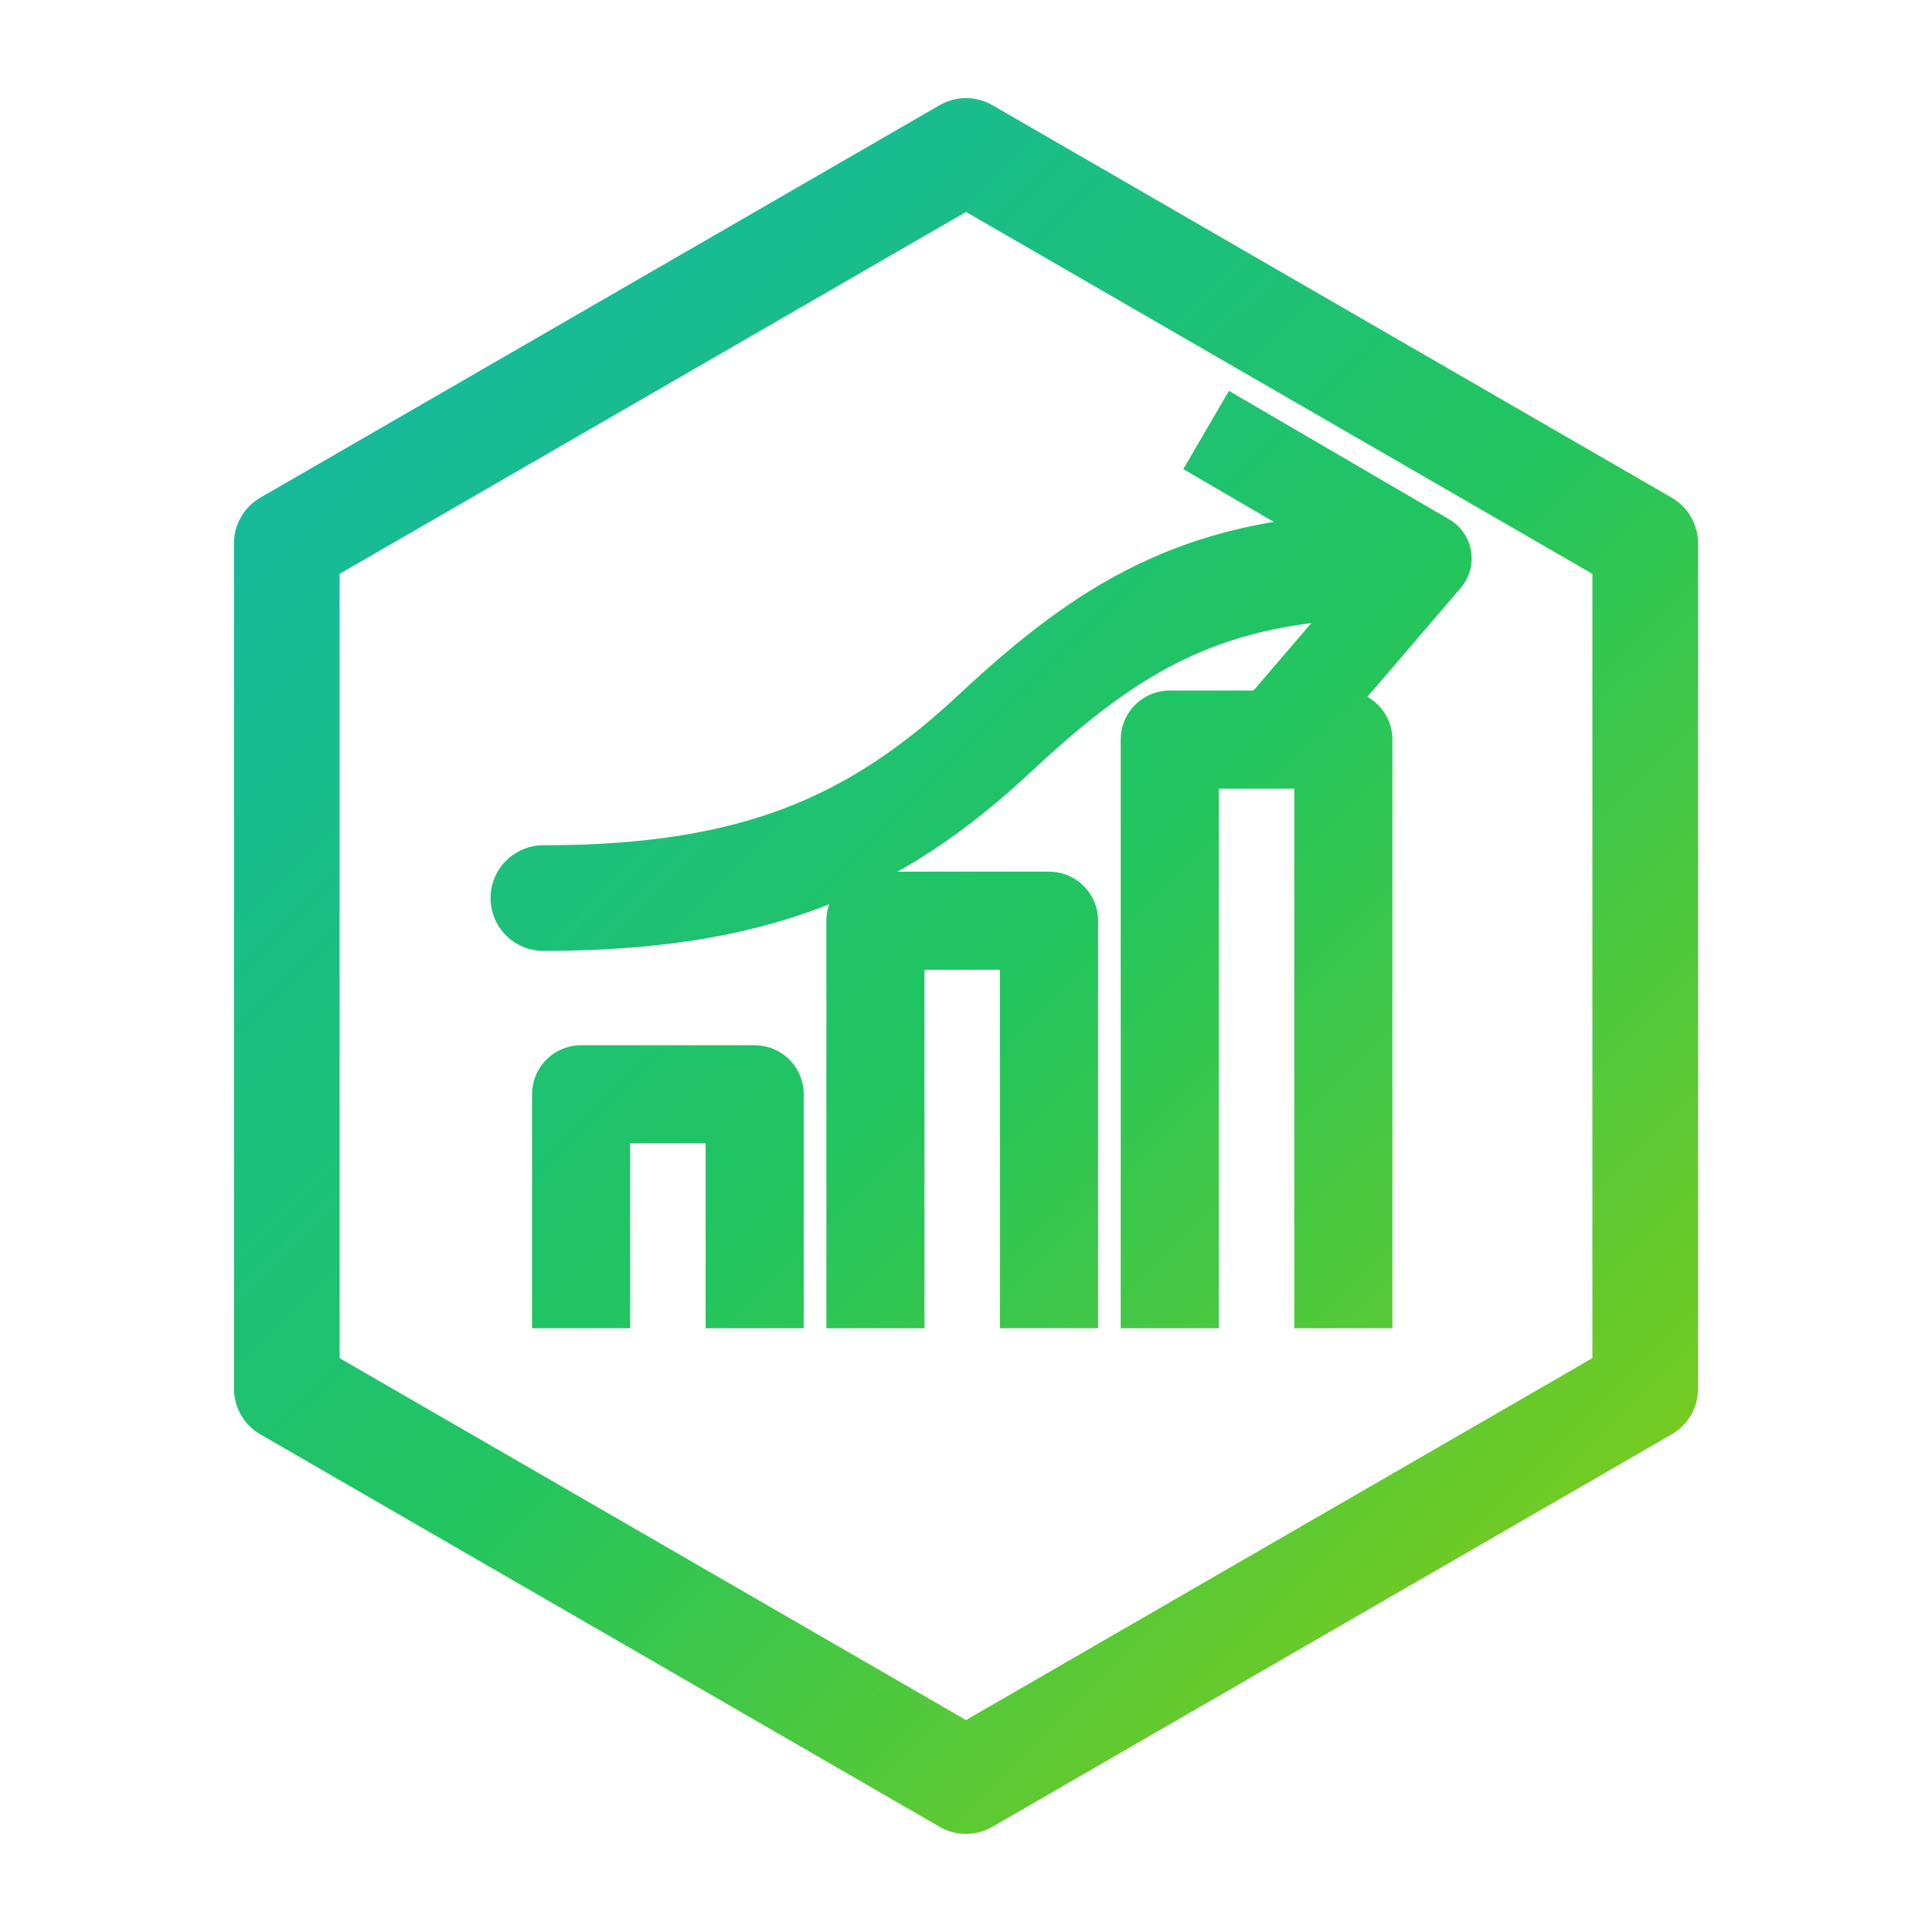
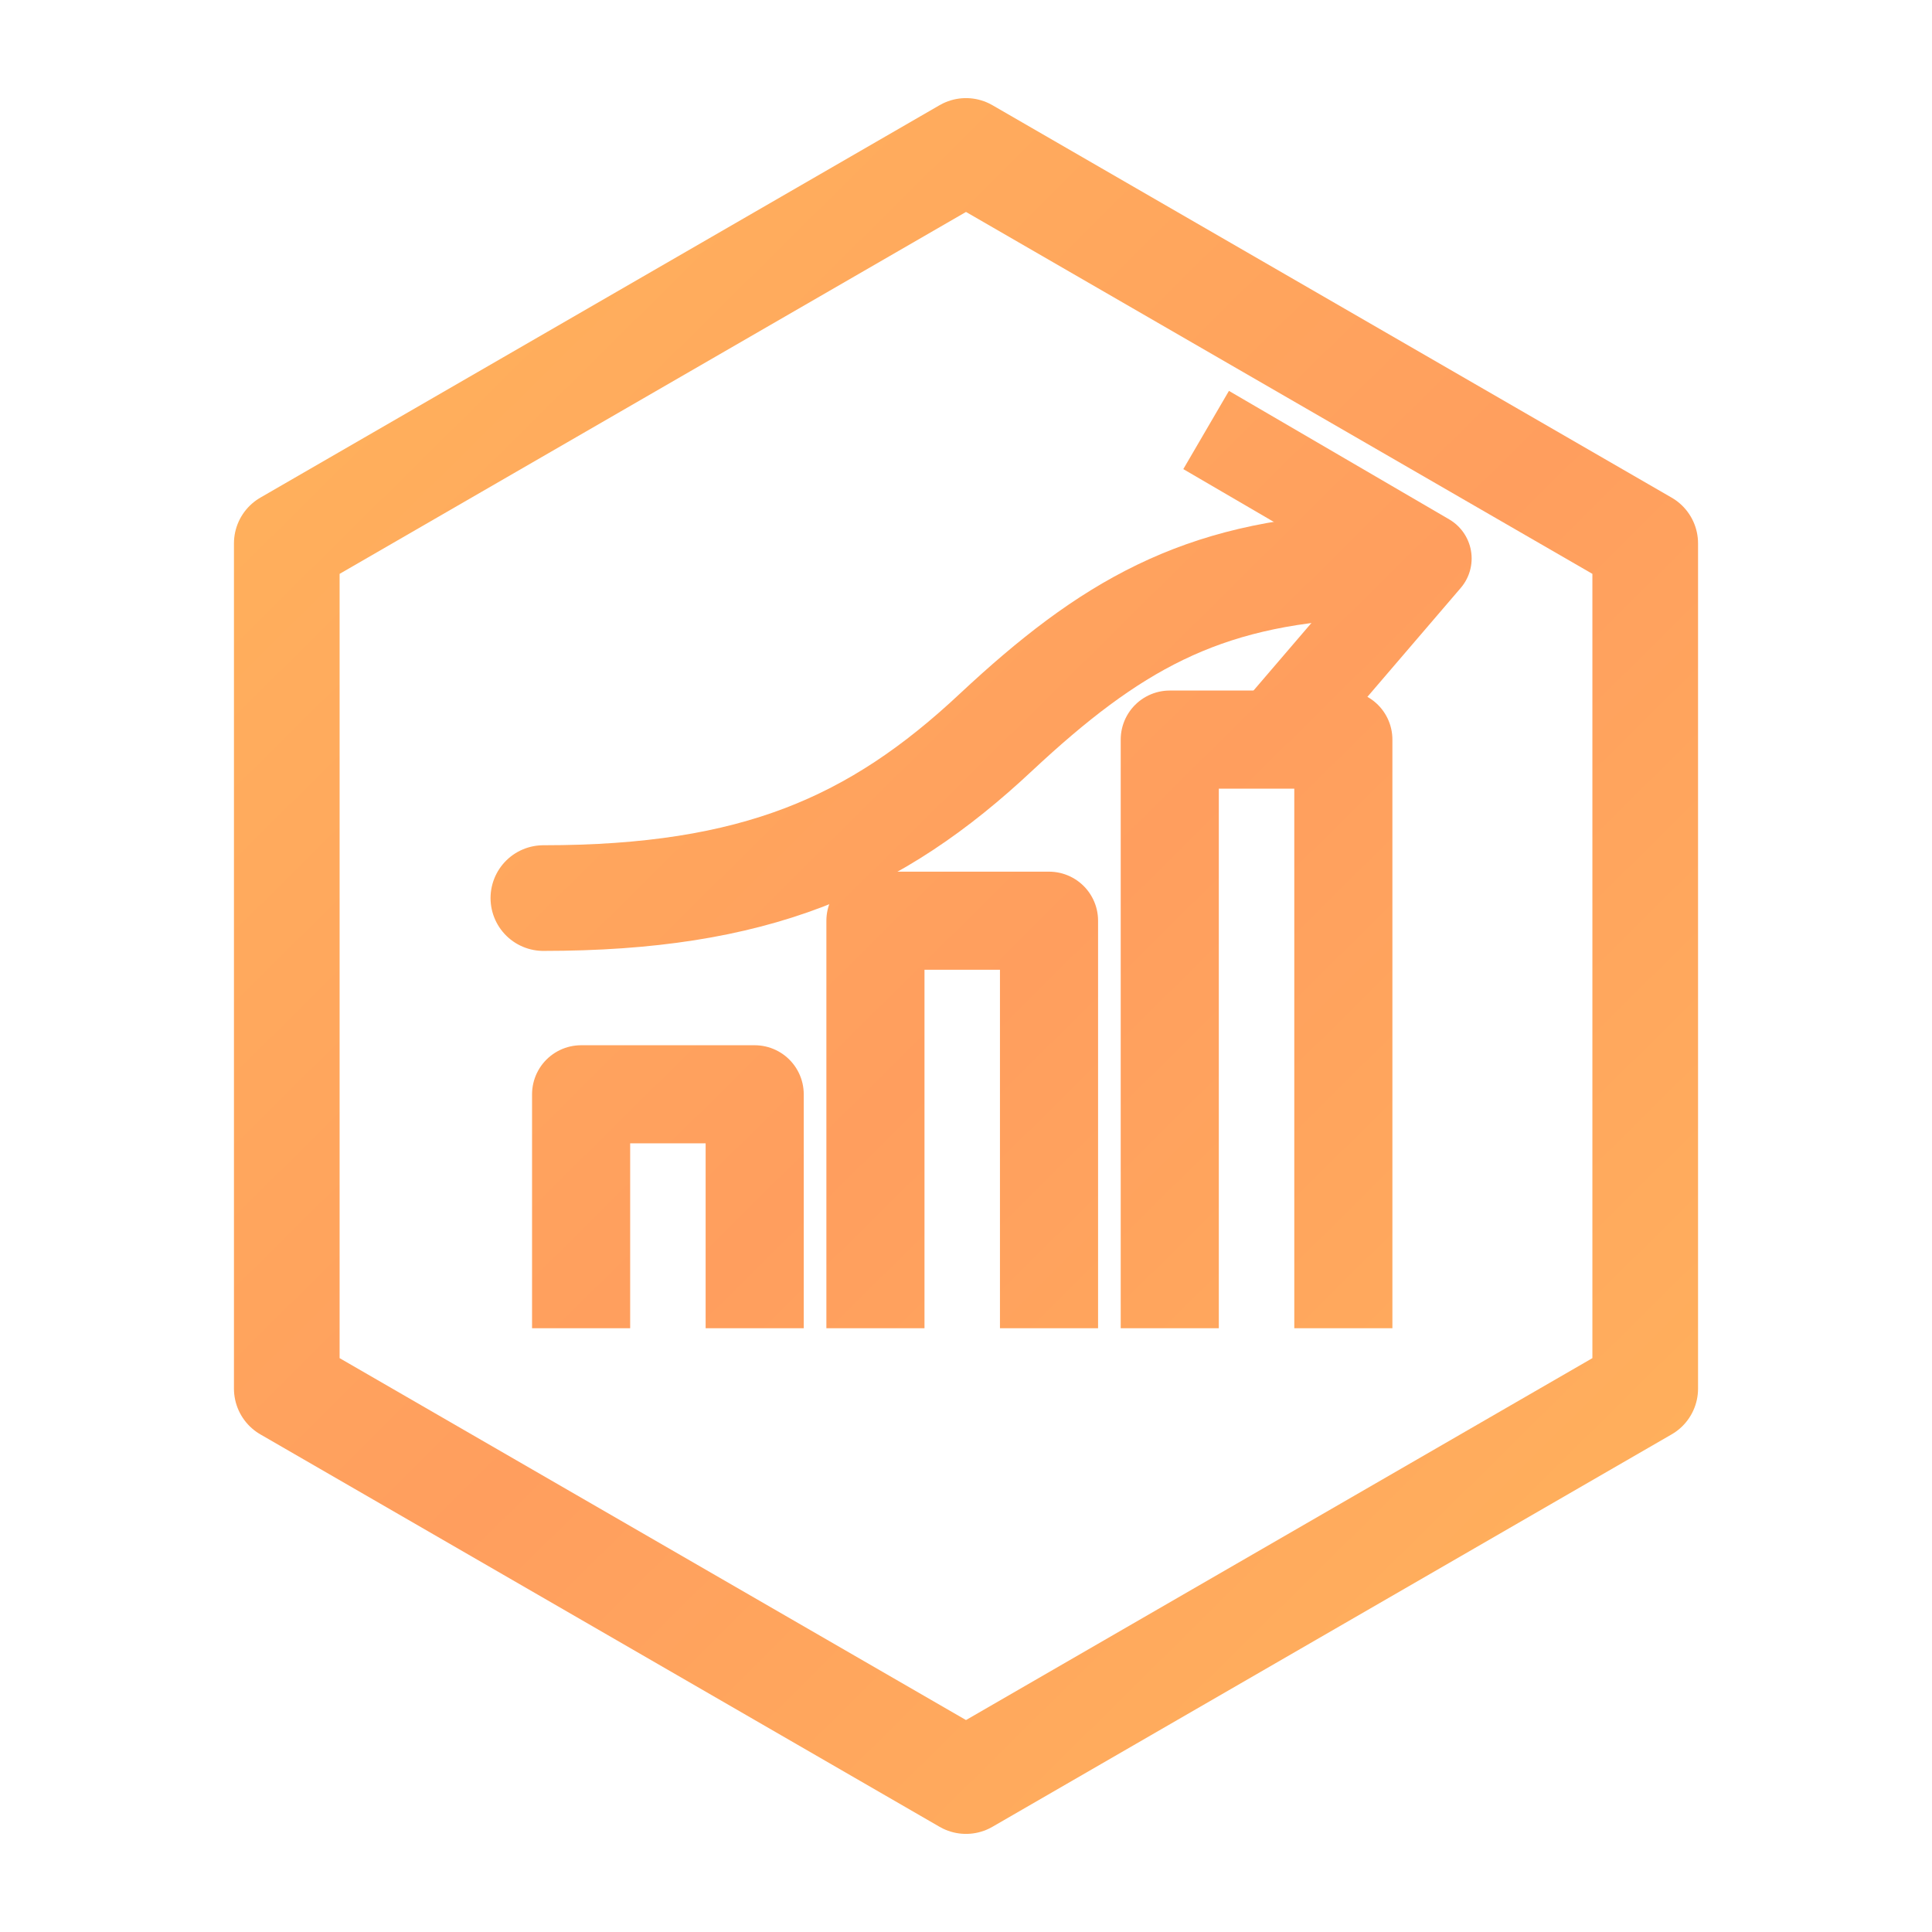
<svg xmlns="http://www.w3.org/2000/svg" viewBox="0 0 256 256" role="img" aria-labelledby="title desc">
  <defs>
    <linearGradient id="g" x1="38" y1="36" x2="220" y2="220" gradientUnits="userSpaceOnUse">
-       <stop stop-color="#14B8A6" />
-       <stop offset=".52" stop-color="#22C55E" />
-       <stop offset="1" stop-color="#84CC16" />
+       <stop stop-color="#FFB25C" />
+       <stop offset=".52" stop-color="#FF9E5E" />
+       <stop offset="1" stop-color="#FFB25C" />
    </linearGradient>
  </defs>
  <path d="M128 20 218 72v112l-90 52-90-52V72z" fill="none" stroke="url(#g)" stroke-width="14" stroke-linejoin="round" />
  <path d="M77 176v-31h23v31M116 176v-54h23v54M155 176v-78h23v78" fill="none" stroke="url(#g)" stroke-width="13" stroke-linejoin="round" />
  <path d="M72 119c28 0 44-7 60-22 15-14 27-21 48-22" fill="none" stroke="url(#g)" stroke-width="14" stroke-linecap="round" />
  <path d="m165 60 24 14-18 21" fill="none" stroke="url(#g)" stroke-width="12" stroke-linecap="square" stroke-linejoin="round" />
</svg>
